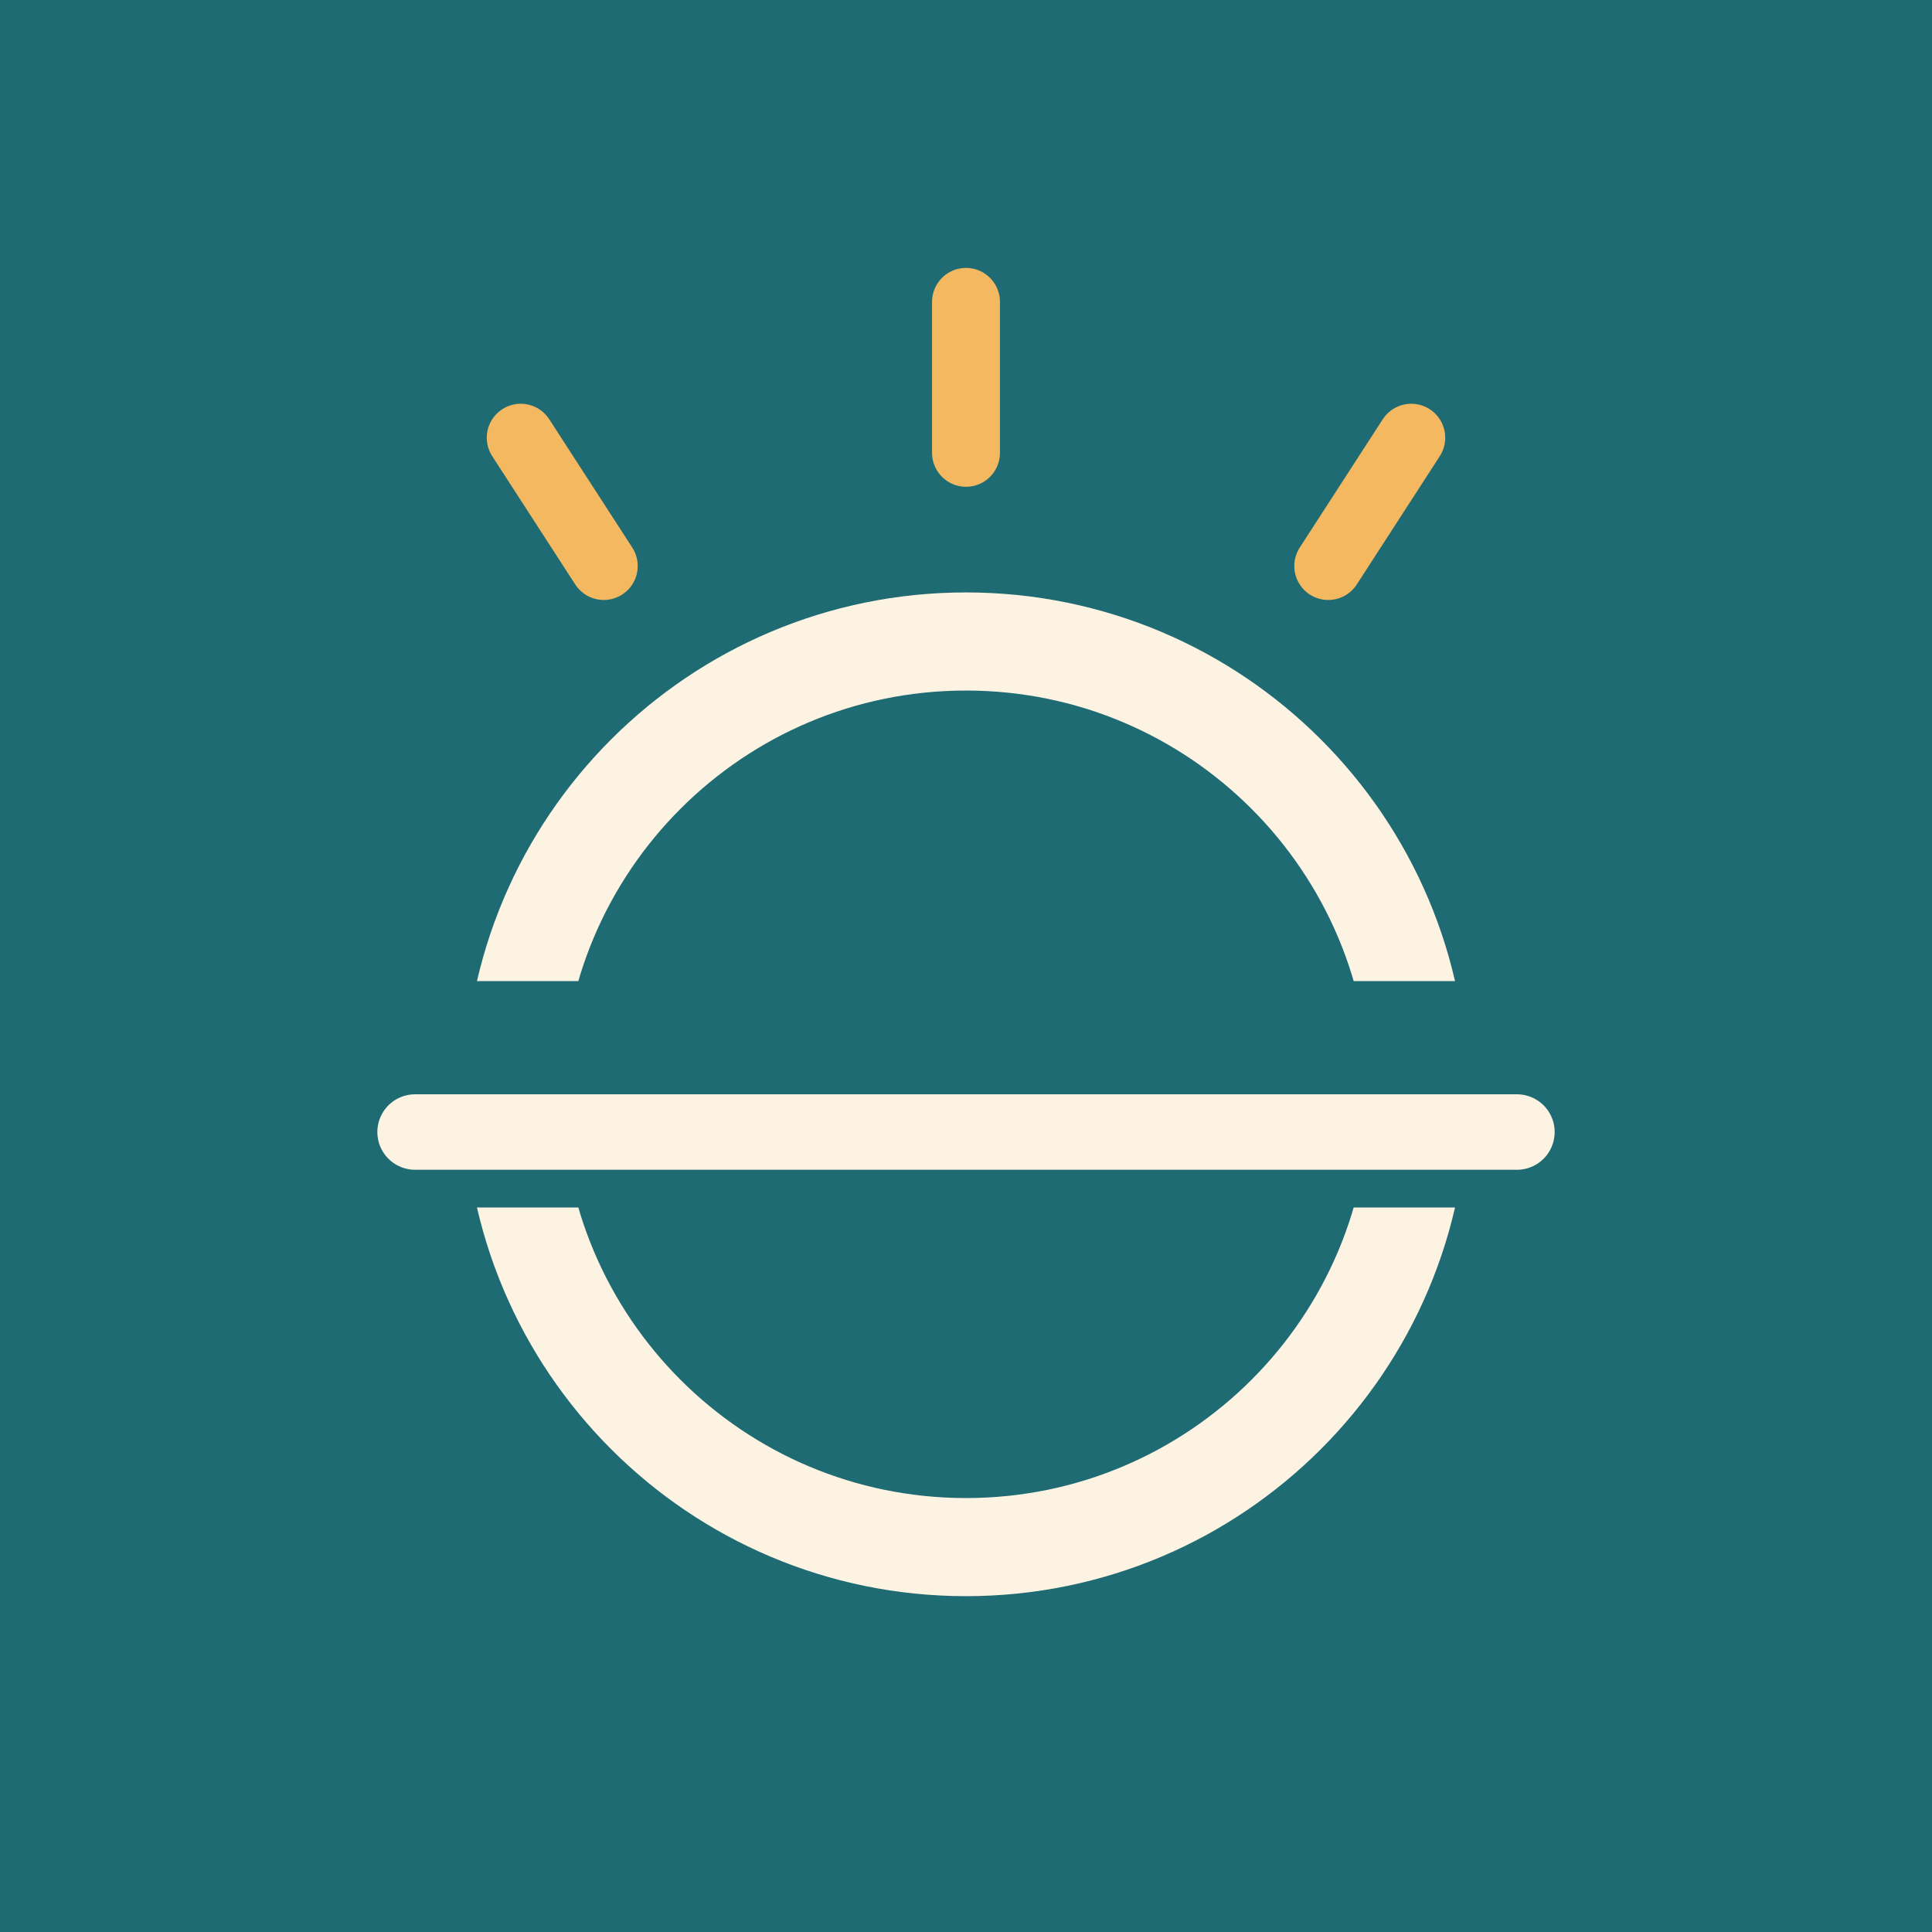
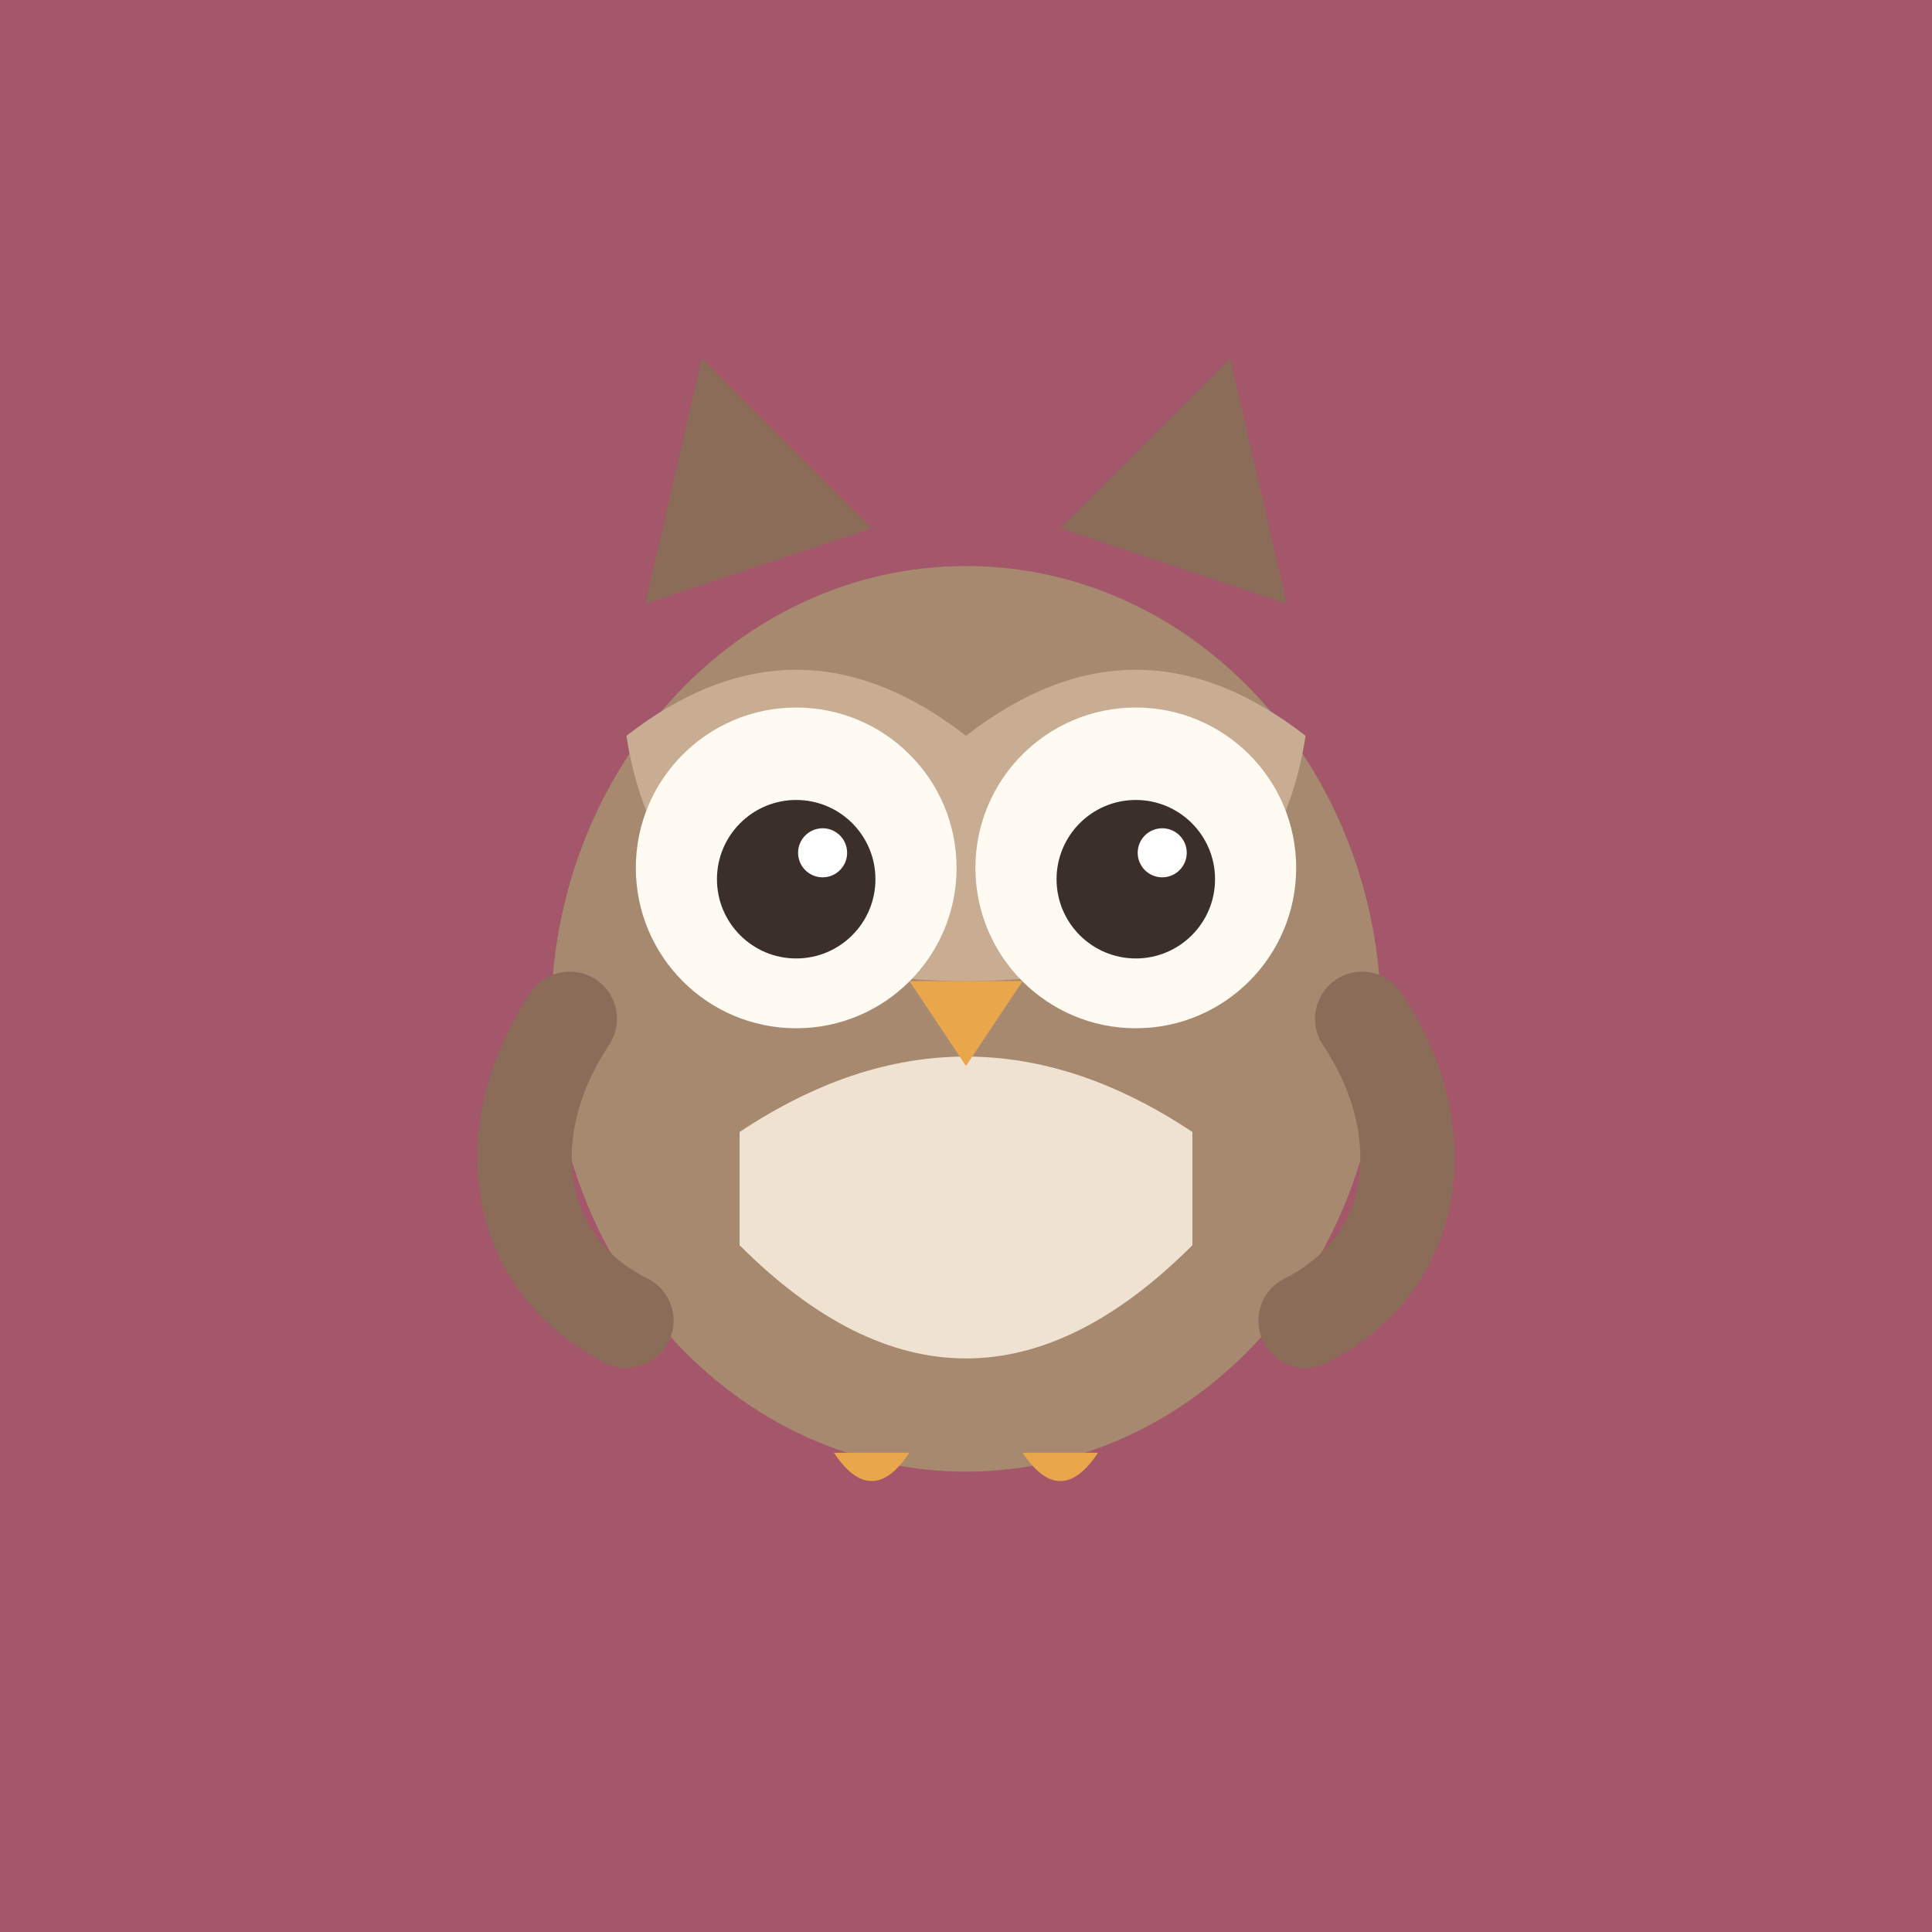
<svg xmlns="http://www.w3.org/2000/svg" viewBox="0 0 512 512">
-   <rect width="512" height="512" fill="#1f6b73" />
-   <circle cx="256" cy="290" r="120" fill="none" stroke="#fdf3e3" stroke-width="26" />
-   <path d="M96 290h320" stroke="#1f6b73" stroke-width="60" />
-   <path d="M110 300h292" stroke="#fdf3e3" stroke-width="20" stroke-linecap="round" />
-   <g stroke="#f4b860" stroke-width="18" stroke-linecap="round">
-     <path d="M256 120v-40M160 150l-22-34M352 150l22-34" />
+   <rect width="512" height="512" fill="#a4566a" />
+   <g transform="translate(56 40) scale(5)">
+     <path d="M23 24l3-13 9 9zM57 24l-3-13-9 9z" fill="#8a6c58" />
+     <ellipse cx="40" cy="46" rx="22" ry="24" fill="#a6896f" />
+     <path d="M28 52q12-8 24 0v6q-12 12-24 0z" fill="#efe2d1" />
+     <path d="M19 46c-4 6-3 13 3 16M61 46c4 6 3 13-3 16" fill="none" stroke="#8a6c58" stroke-width="5" stroke-linecap="round" />
+     <path d="M22 31q9-7 18 0q9-7 18 0q-2 13-18 13q-16 0-18-13z" fill="#c8ad93" />
+     <circle cx="31" cy="38" r="8.5" fill="#fffaf2" />
+     <circle cx="49" cy="38" r="8.5" fill="#fffaf2" />
+     <circle cx="31" cy="38.6" r="4.2" fill="#3b2f2a" />
+     <circle cx="49" cy="38.6" r="4.2" fill="#3b2f2a" />
+     <circle cx="32.4" cy="37.2" r="1.3" fill="#fff" />
+     <circle cx="50.4" cy="37.2" r="1.3" fill="#fff" />
+     <path d="M37 44l3 4.5 3-4.5z" fill="#e9a64a" />
+     <path d="M33 69q2 3 4 0M43 69q2 3 4 0" fill="#e9a64a" />
  </g>
</svg>
